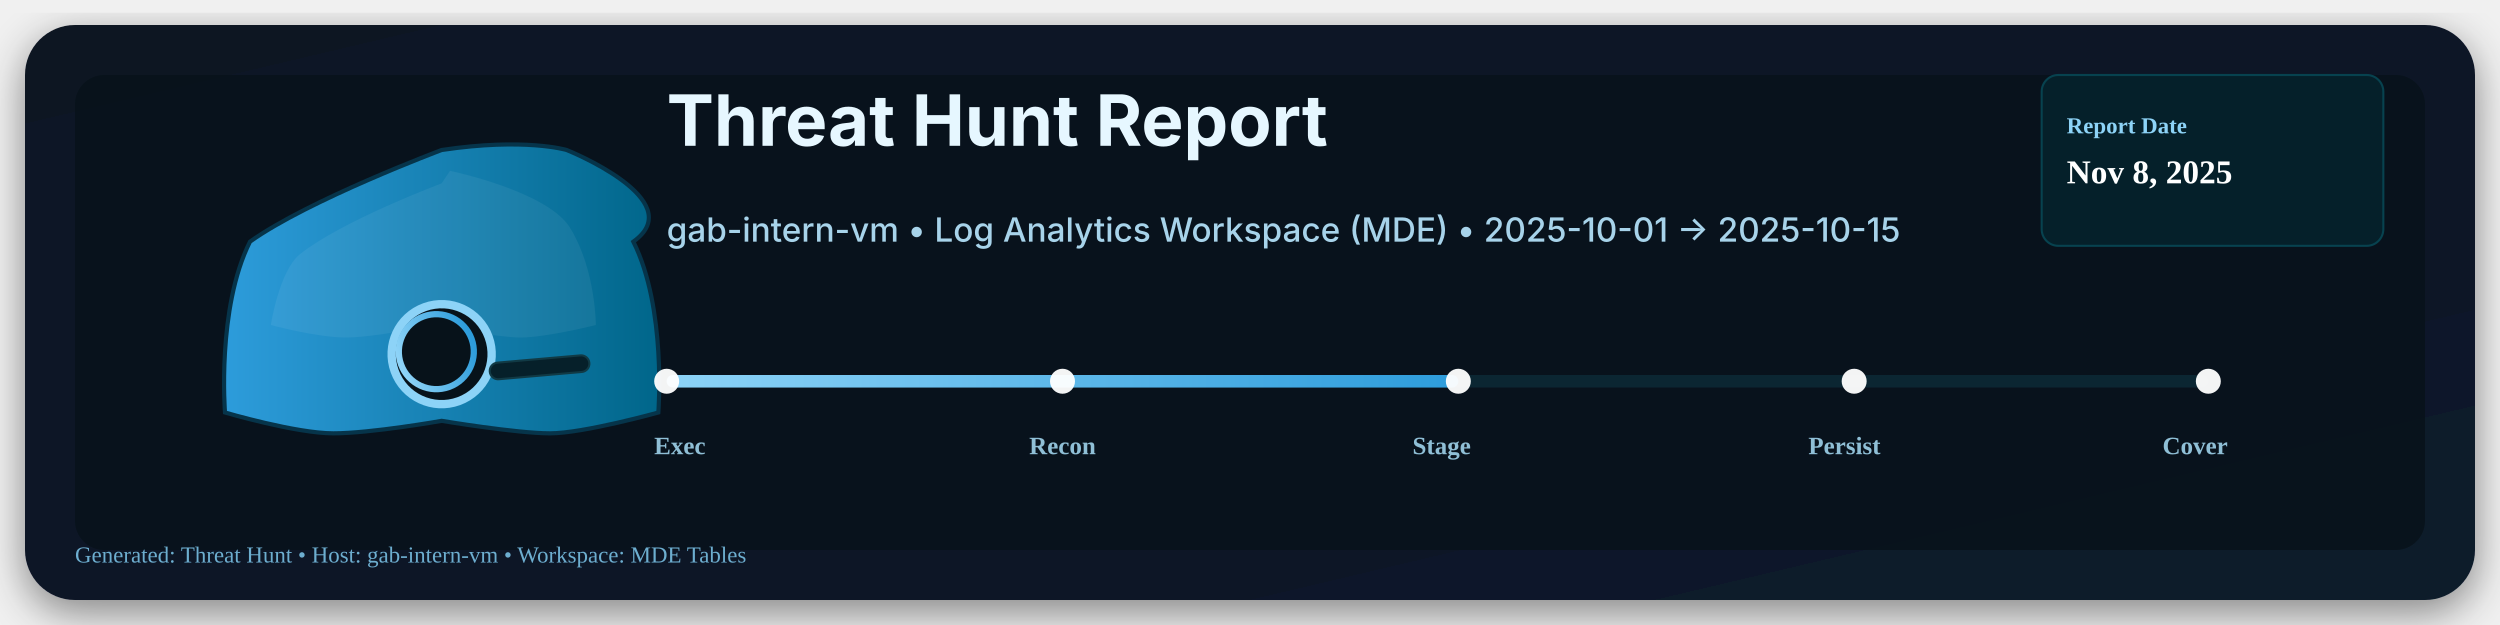
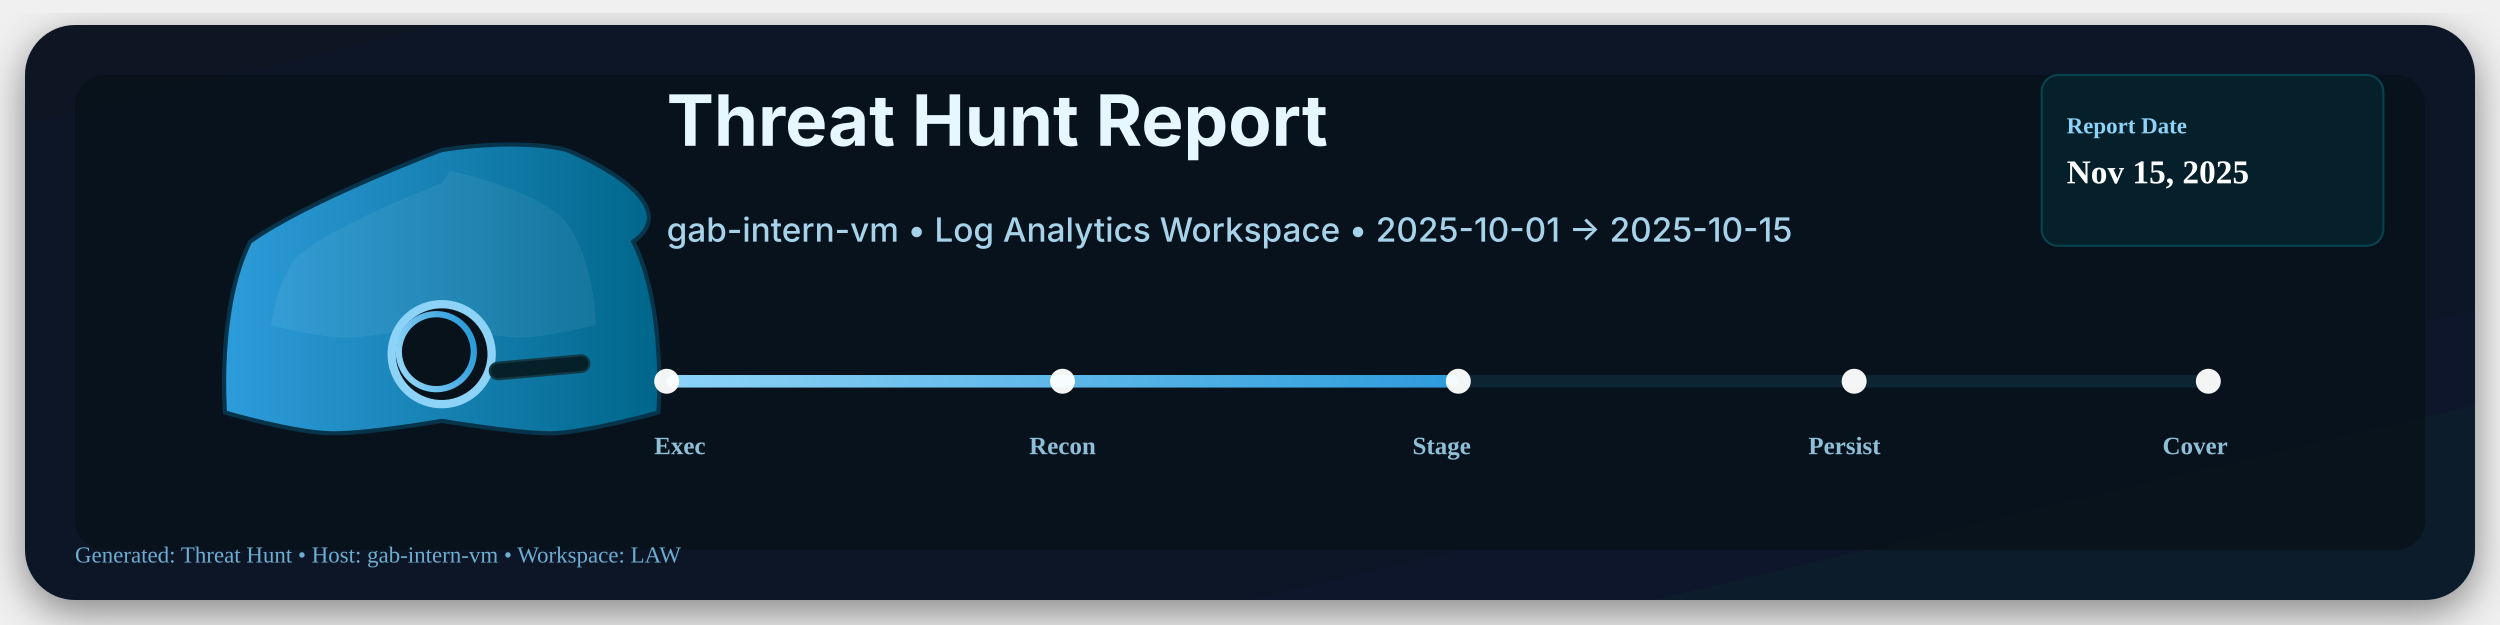
<svg xmlns="http://www.w3.org/2000/svg" viewBox="0 0 1200 300" width="1200" height="300" role="img" aria-labelledby="title-desc">
  <defs>
    <linearGradient id="bgGrad" x1="0" x2="1" y1="0" y2="1">
      <stop offset="0" stop-color="#0f1724" />
      <stop offset="1" stop-color="#0b1a2a" />
    </linearGradient>
    <linearGradient id="shieldGrad" x1="0" x2="1">
      <stop offset="0" stop-color="#2d9cdb" />
      <stop offset="1" stop-color="#00668a" />
    </linearGradient>
    <linearGradient id="accent" x1="0" x2="1">
      <stop offset="0" stop-color="#8dd3f7" />
      <stop offset="1" stop-color="#2d9cdb" />
    </linearGradient>
    <filter id="softShadow" x="-50%" y="-50%" width="200%" height="200%">
      <feDropShadow dx="0" dy="6" stdDeviation="10" flood-color="#000" flood-opacity="0.45" />
    </filter>
    <clipPath id="roundClip">
      <rect x="24" y="24" width="1152" height="252" rx="18" ry="18" />
    </clipPath>
  </defs>
  <rect x="12" y="12" width="1176" height="276" rx="24" fill="url(#bgGrad)" filter="url(#softShadow)" />
  <g clip-path="url(#roundClip)">
    <rect x="36" y="36" width="1128" height="228" rx="14" fill="#07121a" opacity="0.85" />
  </g>
  <g transform="translate(72,60)">
    <path d="M140 12c0 0-64 24-92 44C32 88 36 138 36 138s34 10 52 10 52-6 52-6 36 6 52 6 52-10 52-10 4-50-12-82C260 36 200 12 200 12s-20-6-60 0z" fill="url(#shieldGrad)" stroke="#06344a" stroke-width="2" />
    <path d="M140 28c0 0-48 18-68 34-10 8-14 34-14 34s22 6 36 6 42-6 42-6 30 6 42 6 36-6 36-6 0-26-12-46c-10-18-58-28-58-28z" fill="rgba(255,255,255,0.06)" />
    <g transform="translate(140,110) rotate(-20)">
      <circle cx="0" cy="0" r="24" fill="#07121a" stroke="#8dd3f7" stroke-width="4" />
      <circle cx="-2" cy="-2" r="18" fill="none" stroke="url(#accent)" stroke-width="3" />
      <rect x="18" y="18" width="48" height="8" rx="4" ry="4" transform="rotate(15 42 22)" fill="#06202a" stroke="#113a45" stroke-width="1" />
    </g>
  </g>
  <g transform="translate(320,70)" fill="#e6f7ff" font-family="Inter, Roboto, Arial, sans-serif">
    <text x="0" y="0" font-size="34" font-weight="700">Threat Hunt Report</text>
-     <text x="0" y="46" font-size="16" font-weight="500" fill="#a7d3ea">gab-intern-vm • Log Analytics Workspace (MDE) • 2025-10-01 → 2025-10-15</text>
+     <text x="0" y="46" font-size="16" font-weight="500" fill="#a7d3ea">gab-intern-vm • Log Analytics Workspace • 2025-10-01 → 2025-10-15</text>
  </g>
  <g transform="translate(320,140)">
    <rect x="0" y="40" width="740" height="6" rx="3" fill="#0b2632" />
    <rect x="0" y="40" width="380" height="6" rx="3" fill="url(#accent)" />
    <g fill="#ffffff" opacity="0.95">
      <circle cx="0" cy="43" r="6" />
      <circle cx="190" cy="43" r="6" />
      <circle cx="380" cy="43" r="6" />
      <circle cx="570" cy="43" r="6" />
      <circle cx="740" cy="43" r="6" />
    </g>
    <g fill="#8fbfd6" font-size="12" font-weight="600">
      <text x="-6" y="78">Exec</text>
      <text x="174" y="78">Recon</text>
      <text x="358" y="78">Stage</text>
      <text x="548" y="78">Persist</text>
      <text x="718" y="78">Cover</text>
    </g>
  </g>
  <g transform="translate(980,36)">
    <rect x="0" y="0" width="164" height="82" rx="8" fill="#05202a" stroke="#07424f" stroke-width="1" />
    <text x="12" y="28" fill="#8dd3f7" font-size="11" font-weight="700">Report Date</text>
-     <text x="12" y="52" fill="#ffffff" font-size="16" font-weight="700">Nov 8, 2025</text>
+     <text x="12" y="52" fill="#ffffff" font-size="16" font-weight="700">Nov 15, 2025</text>
  </g>
  <g transform="translate(36,270)" fill="#6daed0" font-size="11">
-     <text>Generated: Threat Hunt • Host: gab-intern-vm • Workspace: MDE Tables</text>
+     <text>Generated: Threat Hunt • Host: gab-intern-vm • Workspace: LAW </text>
  </g>
</svg>
